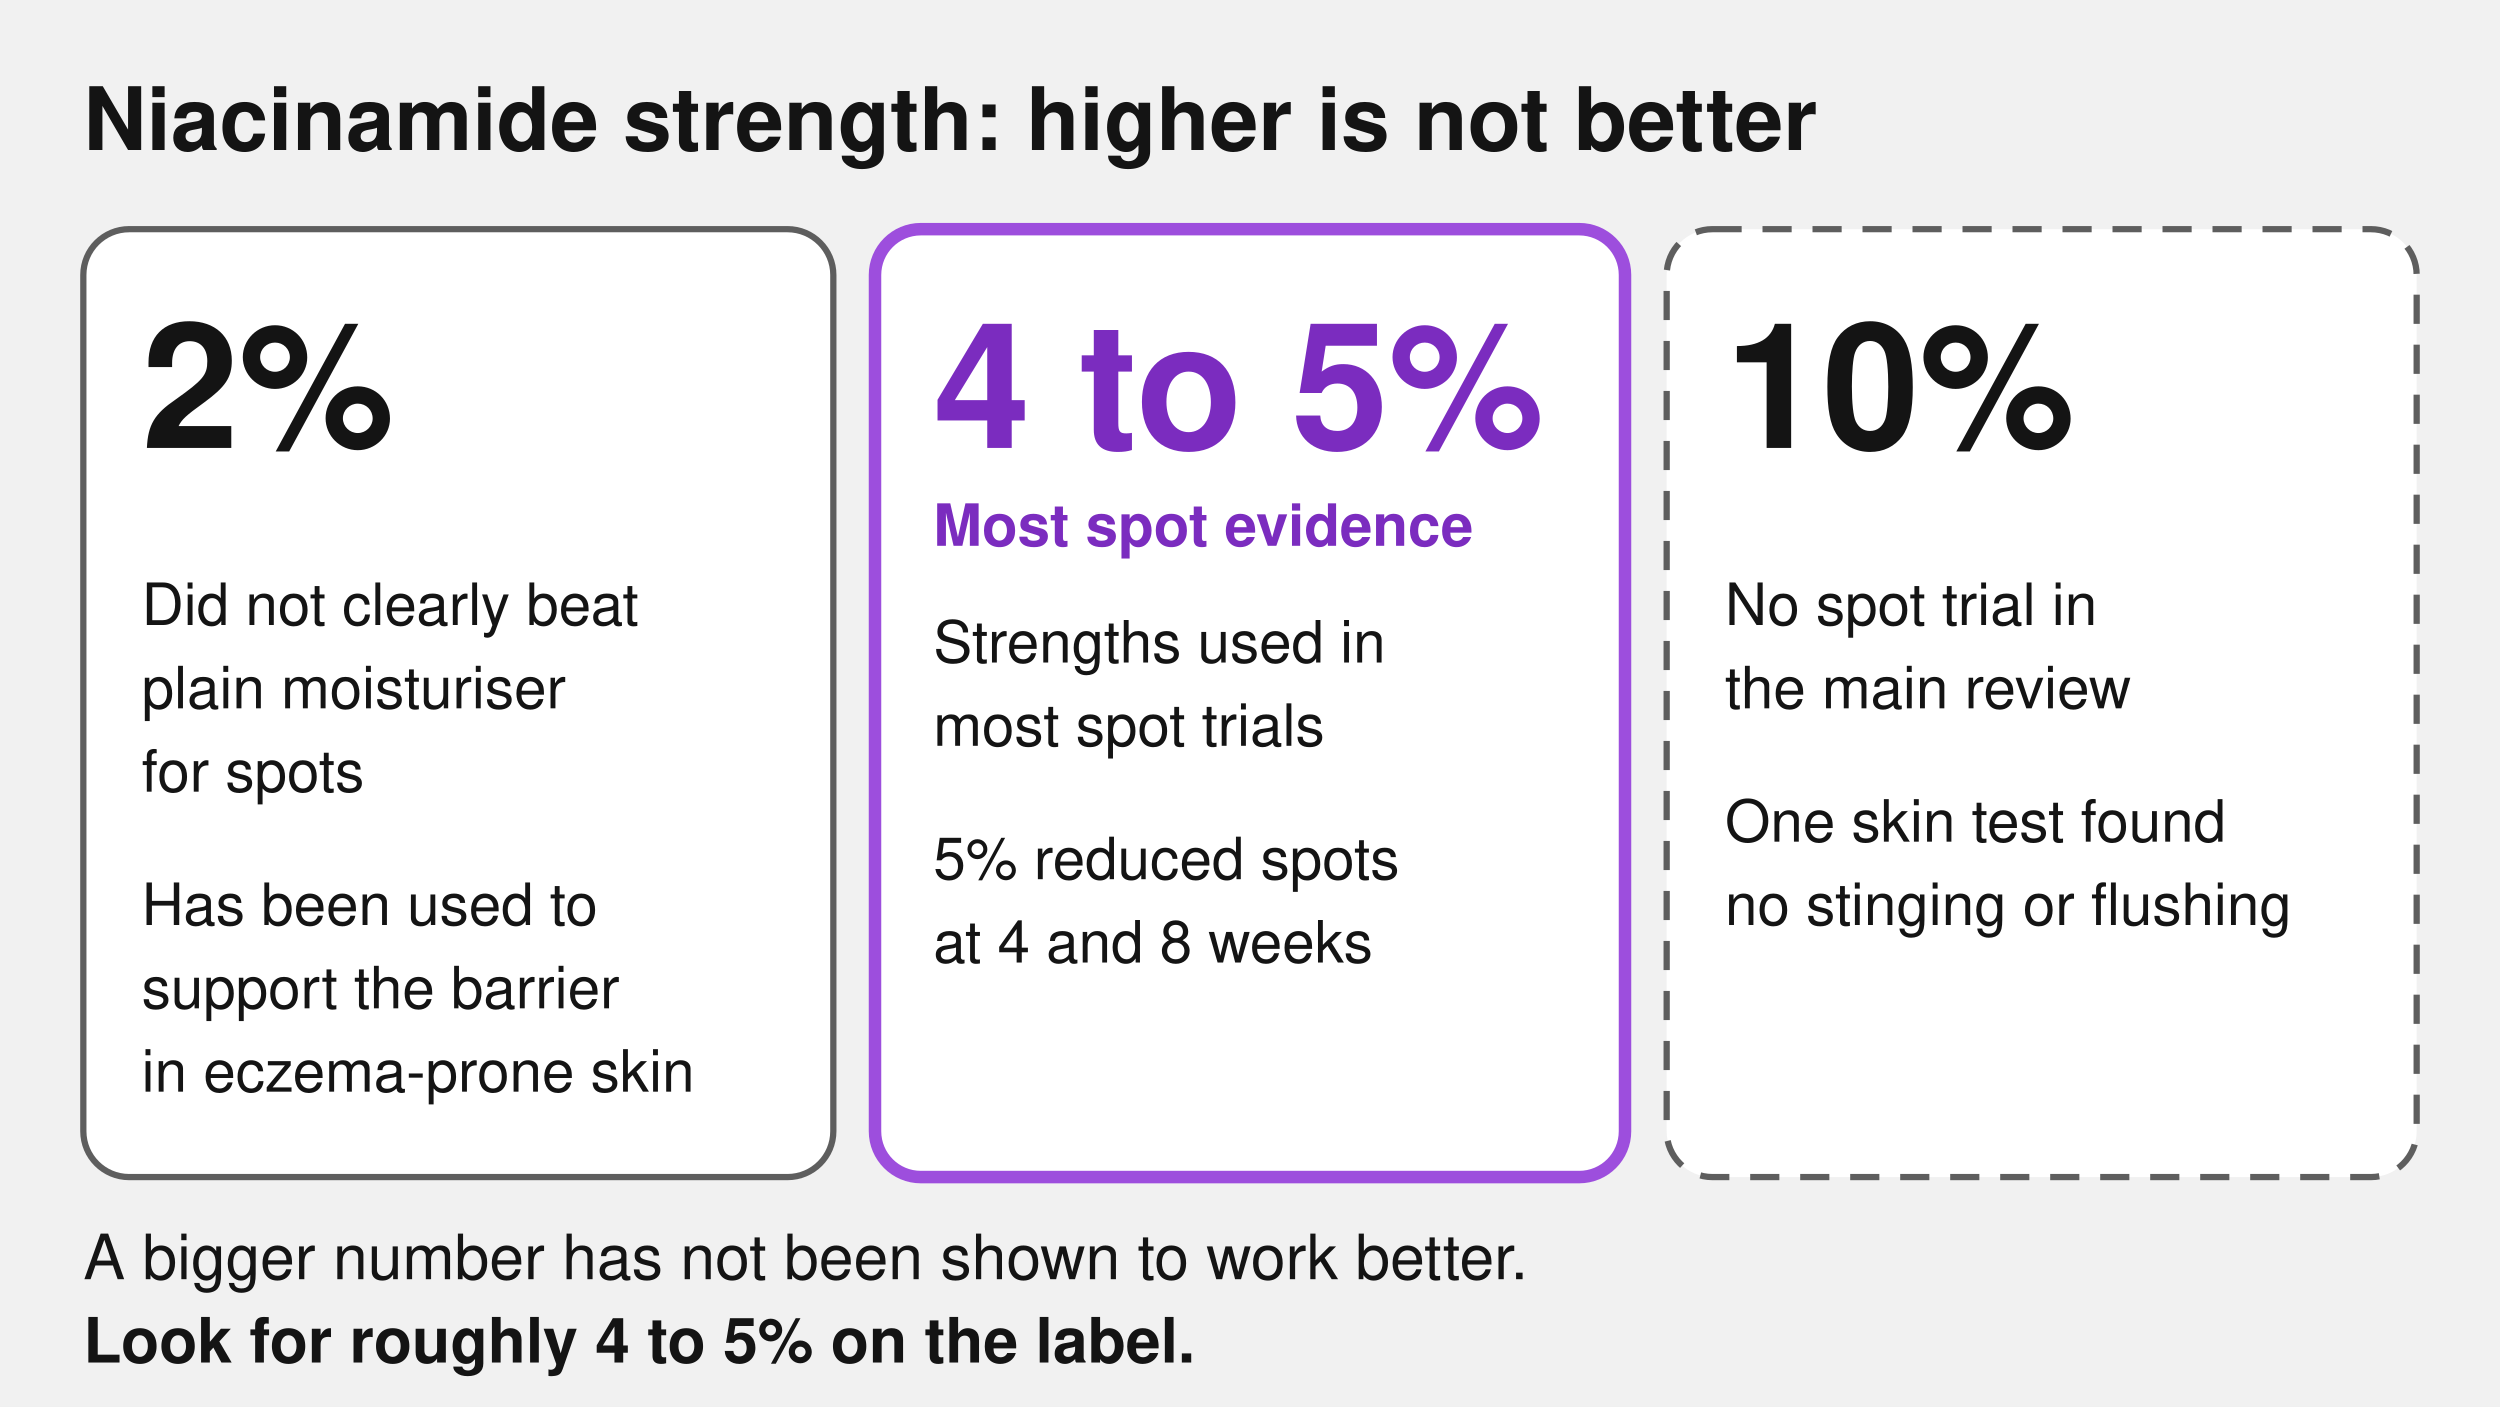
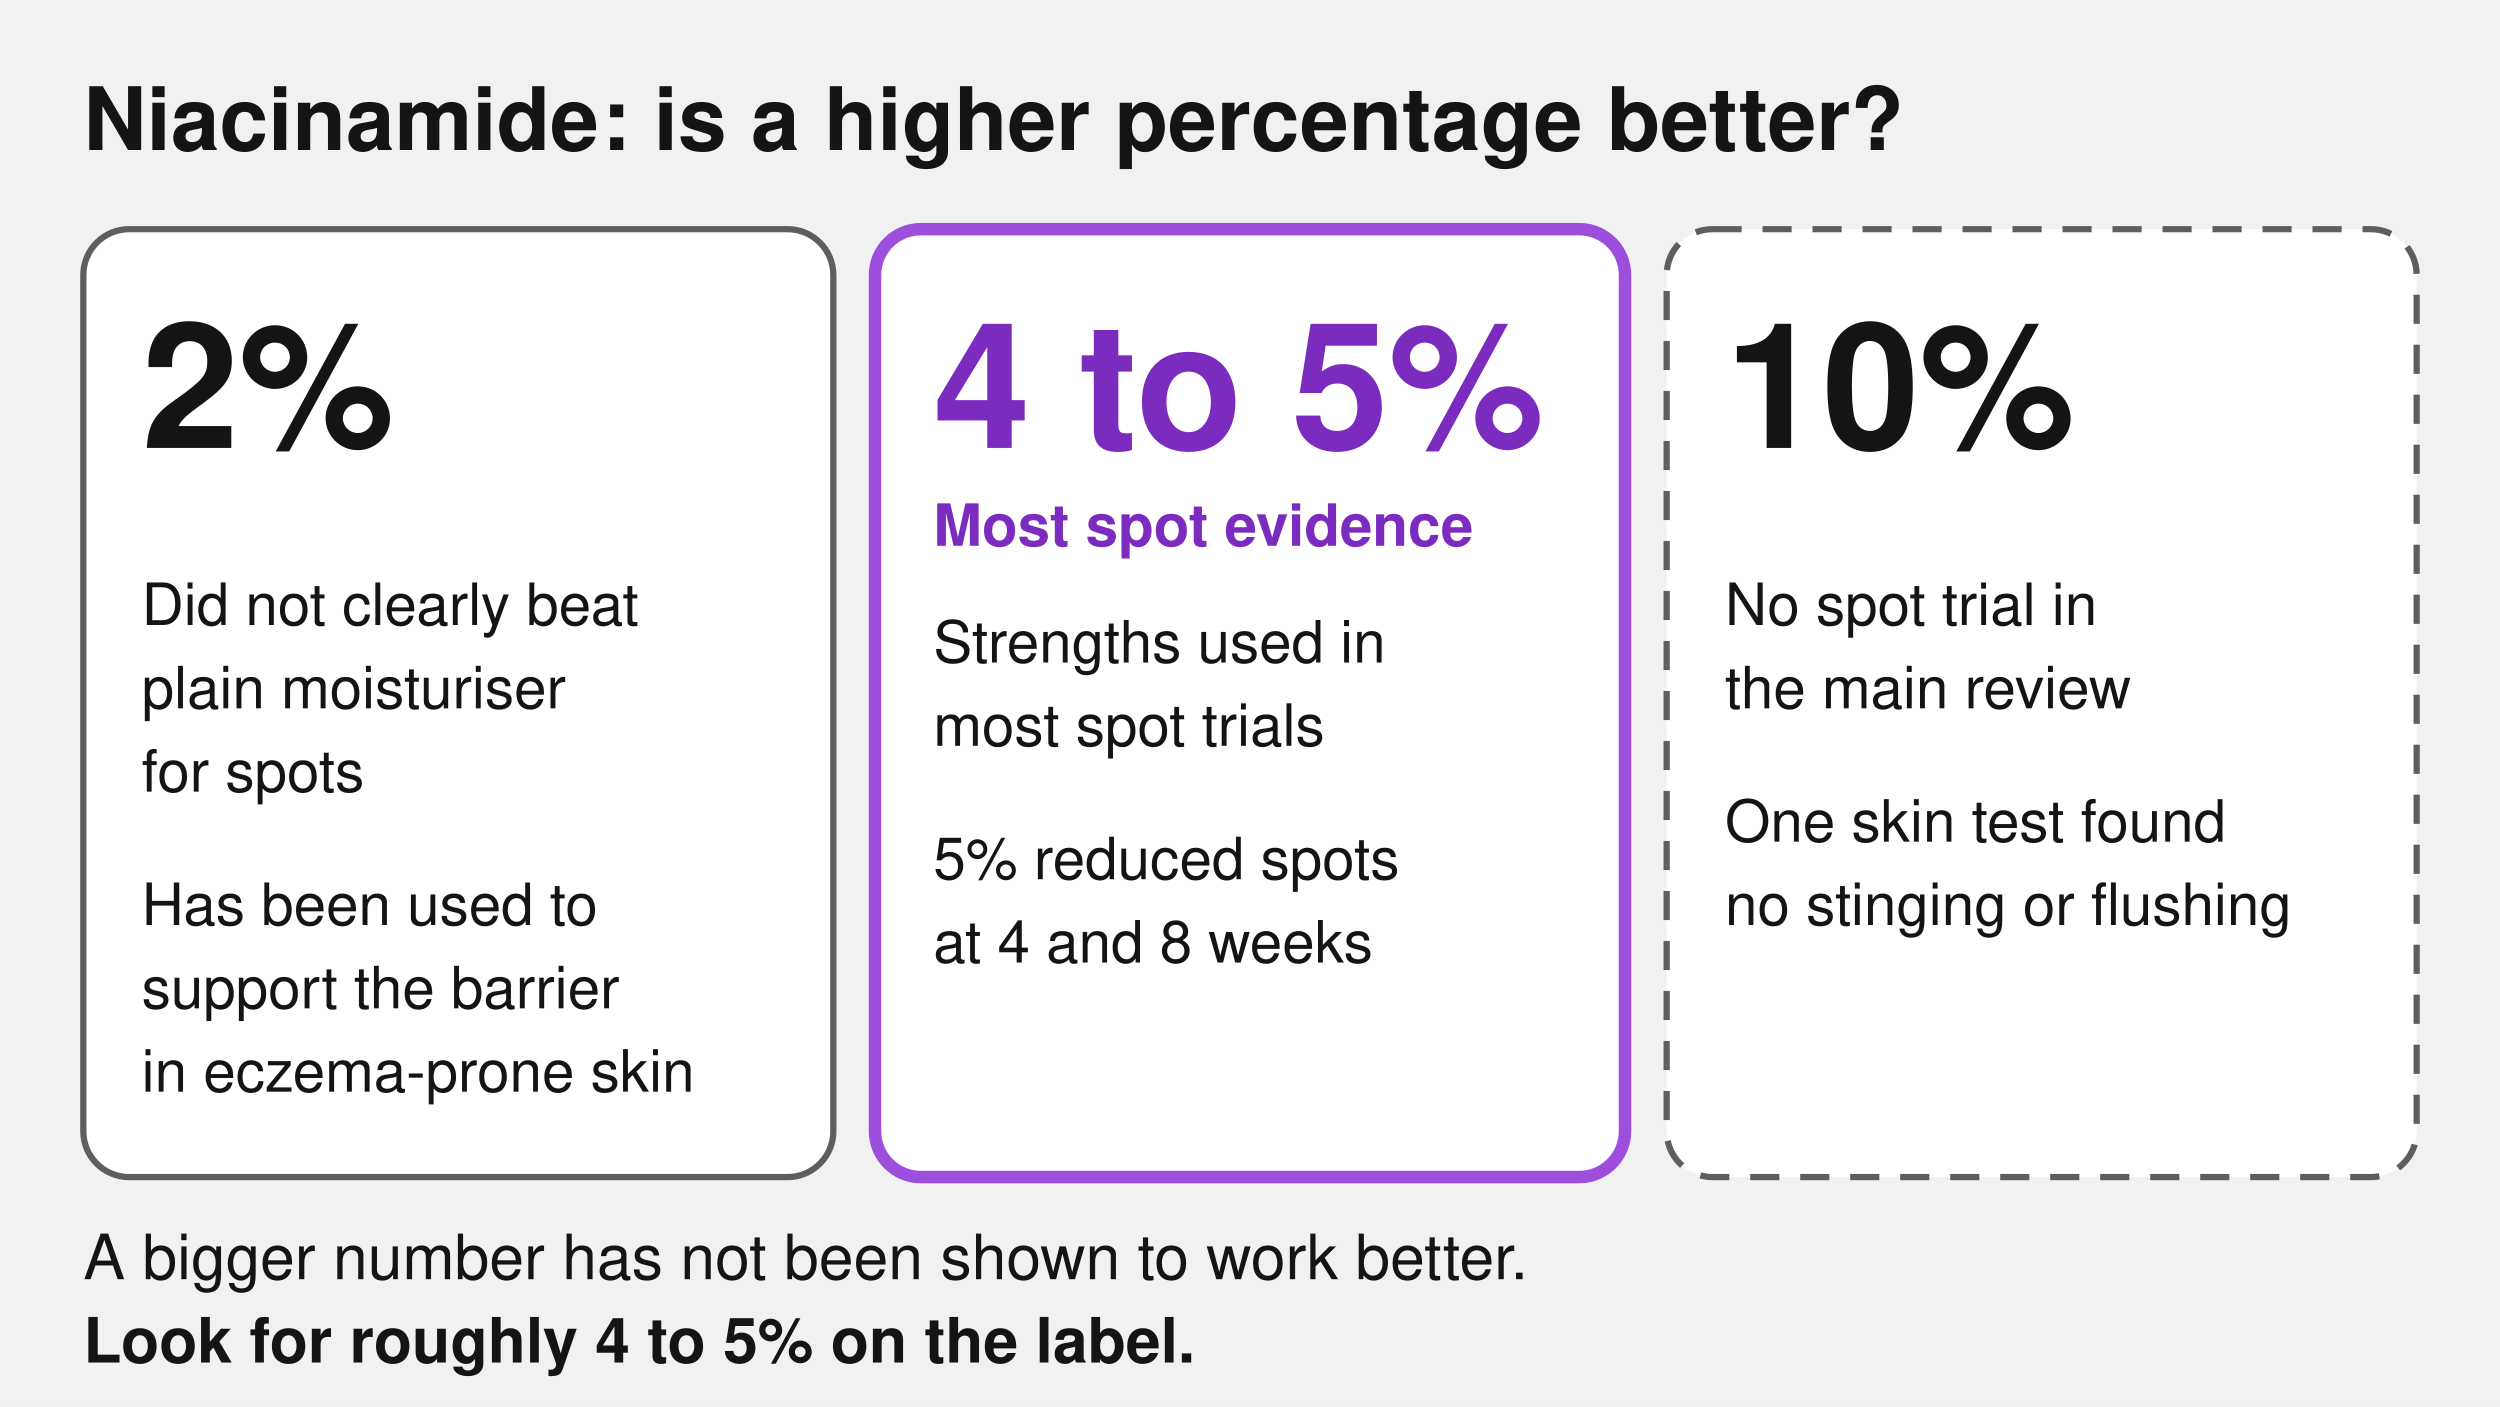
<svg xmlns="http://www.w3.org/2000/svg" viewBox="0 0 1200 675" width="1200" height="675" font-family="Helvetica, Arial, sans-serif">
  <rect width="1200" height="675" fill="#f1f1f1" />
-   <text x="40" y="72" font-size="42" font-weight="700" fill="#141414">Niacinamide strength: higher is not better</text>
+   <text x="40" y="72" font-size="42" font-weight="700" fill="#141414">Niacinamide: is a higher percentage better?</text>
  <rect x="40" y="110" width="360" height="455" rx="22" fill="#ffffff" stroke="#5e5e5e" stroke-width="3" />
  <text x="68" y="215" font-size="84" font-weight="700" fill="#141414">2%</text>
  <text x="68" y="300" font-size="28" fill="#141414">Did not clearly beat</text>
  <text x="68" y="340" font-size="28" fill="#141414">plain moisturiser</text>
  <text x="68" y="380" font-size="28" fill="#141414">for spots</text>
  <text x="68" y="444" font-size="28" fill="#141414">Has been used to</text>
  <text x="68" y="484" font-size="28" fill="#141414">support the barrier</text>
  <text x="68" y="524" font-size="28" fill="#141414">in eczema-prone skin</text>
  <rect x="420" y="110" width="360" height="455" rx="22" fill="#ffffff" stroke="#9d4edd" stroke-width="6" />
  <text x="448" y="215" font-size="84" font-weight="700" fill="#7b2cbf">4 to 5%</text>
  <text x="448" y="262" font-size="28" font-weight="700" fill="#7b2cbf">Most spot evidence</text>
  <text x="448" y="318" font-size="28" fill="#141414">Strengths used in</text>
  <text x="448" y="358" font-size="28" fill="#141414">most spot trials</text>
  <text x="448" y="422" font-size="28" fill="#141414">5% reduced spots</text>
  <text x="448" y="462" font-size="28" fill="#141414">at 4 and 8 weeks</text>
  <rect x="800" y="110" width="360" height="455" rx="22" fill="#ffffff" stroke="#5e5e5e" stroke-width="3" stroke-dasharray="14 10" />
  <text x="828" y="215" font-size="84" font-weight="700" fill="#141414">10%</text>
  <text x="828" y="300" font-size="28" fill="#141414">No spot trial in</text>
  <text x="828" y="340" font-size="28" fill="#141414">the main review</text>
  <text x="828" y="404" font-size="28" fill="#141414">One skin test found</text>
  <text x="828" y="444" font-size="28" fill="#141414">no stinging or flushing</text>
  <text x="40" y="614" font-size="30" fill="#141414">A bigger number has not been shown to work better.</text>
  <text x="40" y="654" font-size="30" font-weight="700" fill="#141414">Look for roughly 4 to 5% on the label.</text>
</svg>
